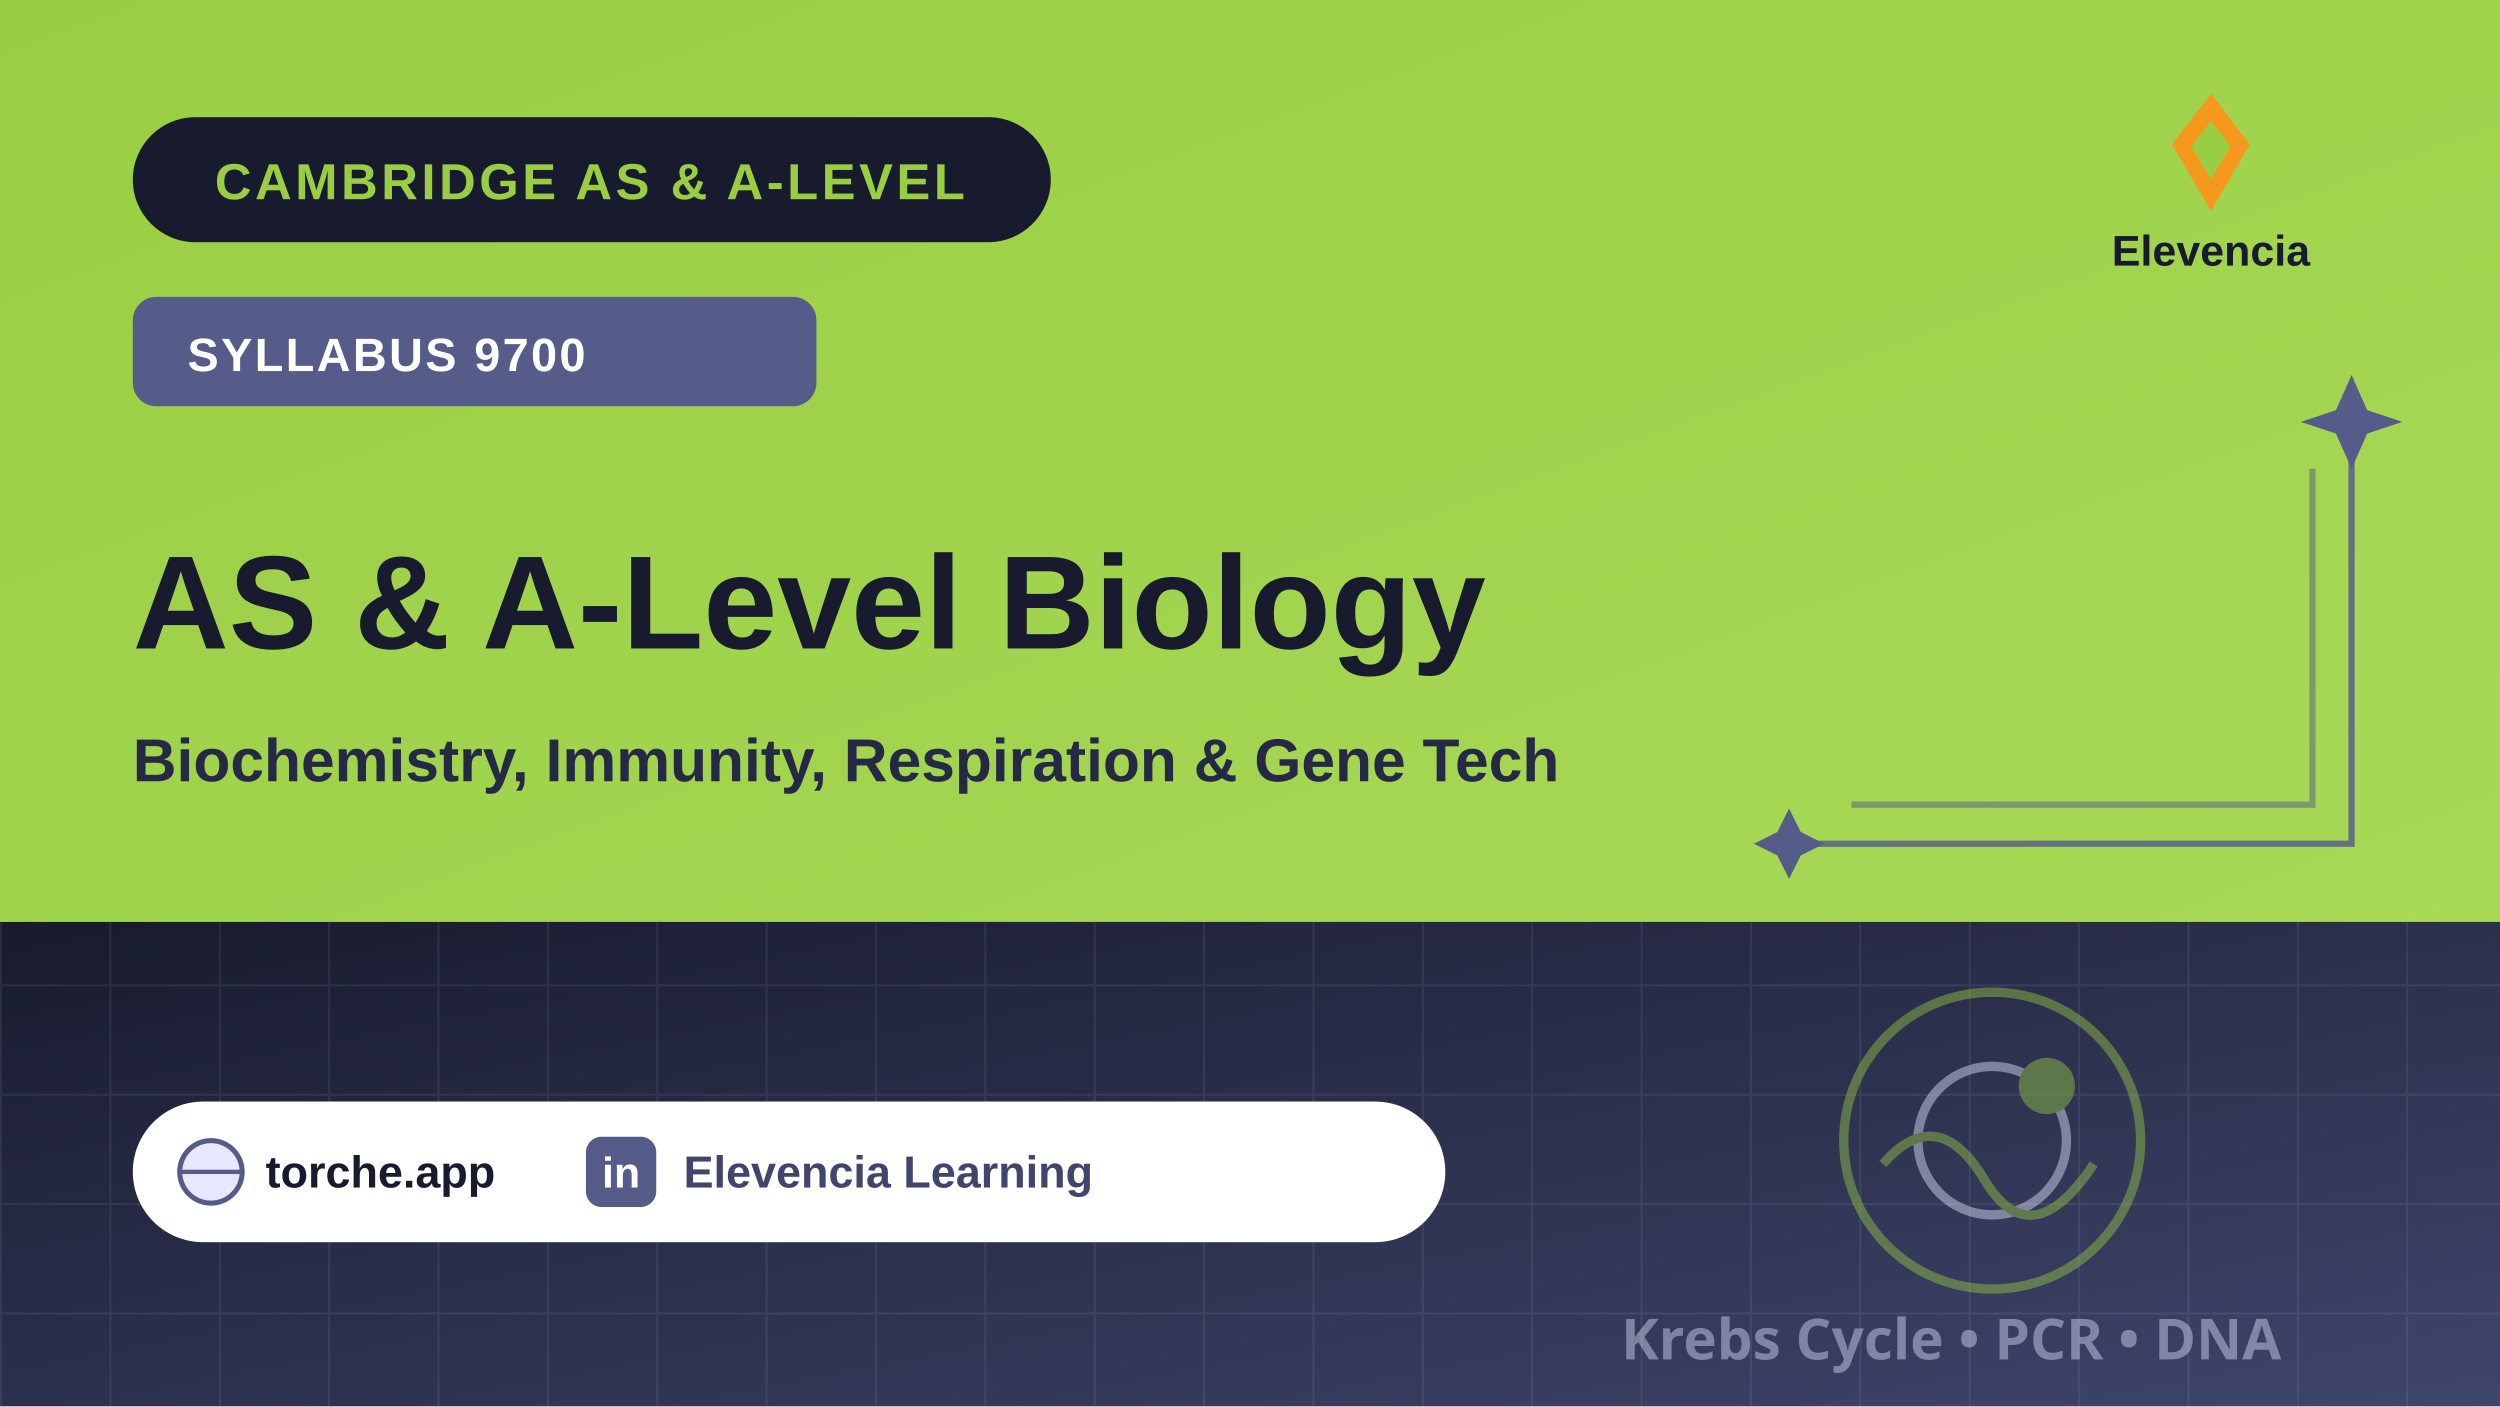
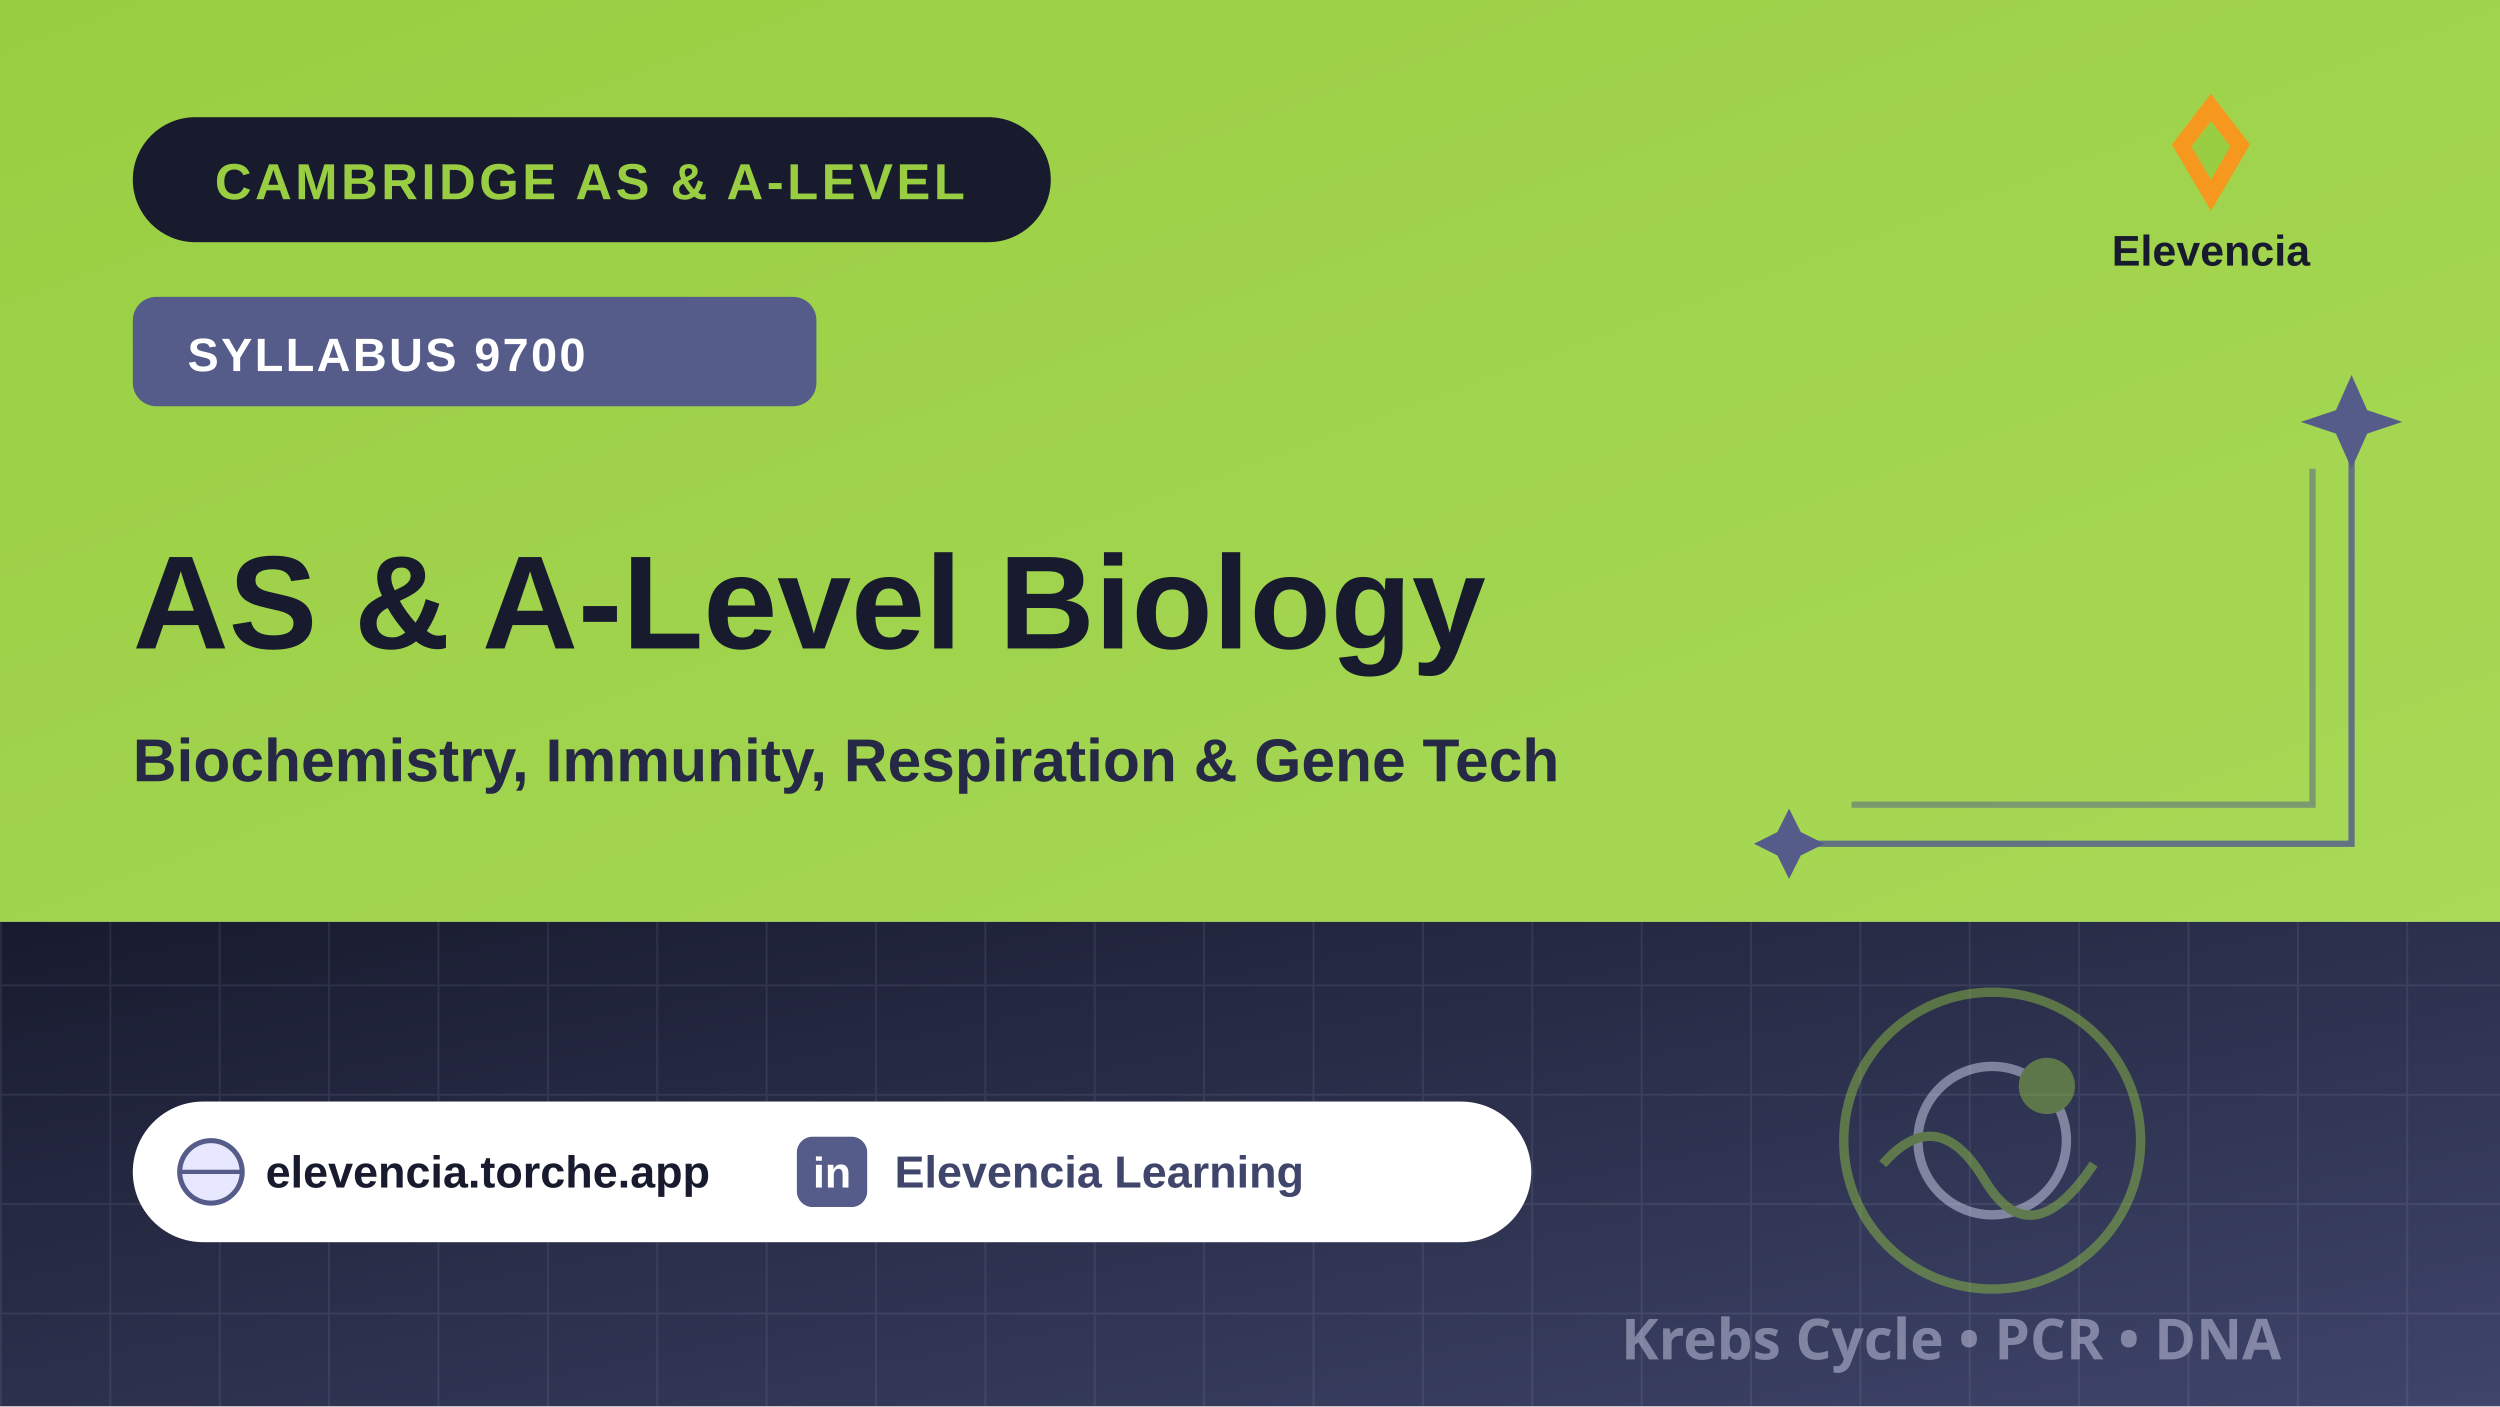
<svg xmlns="http://www.w3.org/2000/svg" viewBox="0 0 640 360" width="640" height="360">
  <defs>
    <linearGradient id="limePanel" x1="0%" y1="0%" x2="100%" y2="100%">
      <stop offset="0%" stop-color="#99ce42" />
      <stop offset="100%" stop-color="#a8d957" />
    </linearGradient>
    <linearGradient id="slateBottom" x1="0%" y1="0%" x2="100%" y2="100%">
      <stop offset="0%" stop-color="#181b2e" />
      <stop offset="100%" stop-color="#3f456b" />
    </linearGradient>
    <pattern id="grid" width="28" height="28" patternUnits="userSpaceOnUse">
      <path d="M 28 0 L 0 0 0 28" fill="none" stroke="#e7e8ff" stroke-opacity="0.08" stroke-width="1" />
    </pattern>
  </defs>
  <rect width="640" height="236" fill="url(#limePanel)" />
  <rect y="236" width="640" height="124" fill="url(#slateBottom)" />
  <rect y="236" width="640" height="124" fill="url(#grid)" />
  <g stroke="#555c8a" stroke-opacity="0.82" stroke-width="1.6" fill="none">
    <polyline points="602,108 602,216 462,216" />
    <polyline points="592,120 592,206 474,206" stroke-opacity="0.5" />
  </g>
  <path d="M602 96 L606 105 L615 108 L606 111 L602 120 L598 111 L589 108 L598 105 Z" fill="#555c8a" />
  <path d="M458 207 L461 213 L467 216 L461 219 L458 225 L455 219 L449 216 L455 213 Z" fill="#555c8a" />
  <g opacity="0.44" stroke="#99ce42" stroke-width="2.4" fill="none">
    <circle cx="510" cy="292" r="38" />
    <circle cx="510" cy="292" r="19" stroke="#e7e8ff" />
    <circle cx="524" cy="278" r="6" fill="#99ce42" />
    <path d="M482 298 Q496 282 508 302 T536 298" />
  </g>
  <text x="415" y="348" font-family="'Plus Jakarta Sans', sans-serif" font-size="14.5" font-weight="700" fill="#e7e8ff" opacity="0.42">Krebs Cycle • PCR • DNA</text>
  <g transform="translate(548, 24)">
    <path d="M18 0 L28 13 L18 30 L8 13 Z" fill="#f6981e" />
    <path d="M18 7 L23 13.5 L18 22 L13 13.5 Z" fill="#99ce42" />
    <text x="18" y="44" text-anchor="middle" font-family="'Plus Jakarta Sans', Arial, sans-serif" font-size="11" font-weight="800" fill="#181b2e">Elevencia</text>
  </g>
  <rect x="34" y="30" width="235" height="32" rx="16" fill="#181b2e" />
  <text x="151" y="51" text-anchor="middle" font-family="'Plus Jakarta Sans', Arial, sans-serif" font-size="13" font-weight="800" letter-spacing="0.9" fill="#99ce42">CAMBRIDGE AS &amp; A-LEVEL</text>
  <rect x="34" y="76" width="175" height="28" rx="6" fill="#555c8a" />
  <text x="48" y="95" font-family="'Plus Jakarta Sans', Arial, sans-serif" font-size="12" font-weight="700" letter-spacing="0.6" fill="#ffffff">SYLLABUS 9700</text>
  <text x="34" y="166" font-family="'Plus Jakarta Sans', Arial, sans-serif" font-size="34" font-weight="800" fill="#181b2e">AS &amp; A-Level Biology</text>
  <text x="34" y="200" font-family="'Plus Jakarta Sans', Arial, sans-serif" font-size="15.5" font-weight="700" fill="#252945">Biochemistry, Immunity, Respiration &amp; Gene Tech</text>
-   <rect x="34" y="282" width="336" height="36" rx="18" fill="#ffffff" />
+   <rect x="34" y="282" width="358" height="36" rx="18" fill="#ffffff" />
  <circle cx="54" cy="300" r="8" fill="#e7e8ff" stroke="#555c8a" stroke-width="1.3" />
  <line x1="46" y1="300" x2="62" y2="300" stroke="#555c8a" stroke-width="1.1" />
-   <text x="68" y="304" font-family="'Plus Jakarta Sans', Arial, sans-serif" font-size="11.5" font-weight="700" fill="#181b2e">torche.app</text>
-   <rect x="150" y="291" width="18" height="18" rx="4" fill="#555c8a" />
-   <text x="159" y="304" text-anchor="middle" font-family="'Plus Jakarta Sans', Arial, sans-serif" font-size="11" font-weight="800" fill="#ffffff">in</text>
-   <text x="175" y="304" font-family="'Plus Jakarta Sans', Arial, sans-serif" font-size="11.5" font-weight="700" fill="#3f456b">Elevencia Learning</text>
+   <text x="68" y="304" font-family="'Plus Jakarta Sans', Arial, sans-serif" font-size="11.5" font-weight="700" fill="#181b2e">elevencia.torche.app</text>
+   <rect x="204" y="291" width="18" height="18" rx="4" fill="#555c8a" />
+   <text x="213" y="304" text-anchor="middle" font-family="'Plus Jakarta Sans', Arial, sans-serif" font-size="11" font-weight="800" fill="#ffffff">in</text>
+   <text x="229" y="304" font-family="'Plus Jakarta Sans', Arial, sans-serif" font-size="11.5" font-weight="700" fill="#3f456b">Elevencia Learning</text>
</svg>
